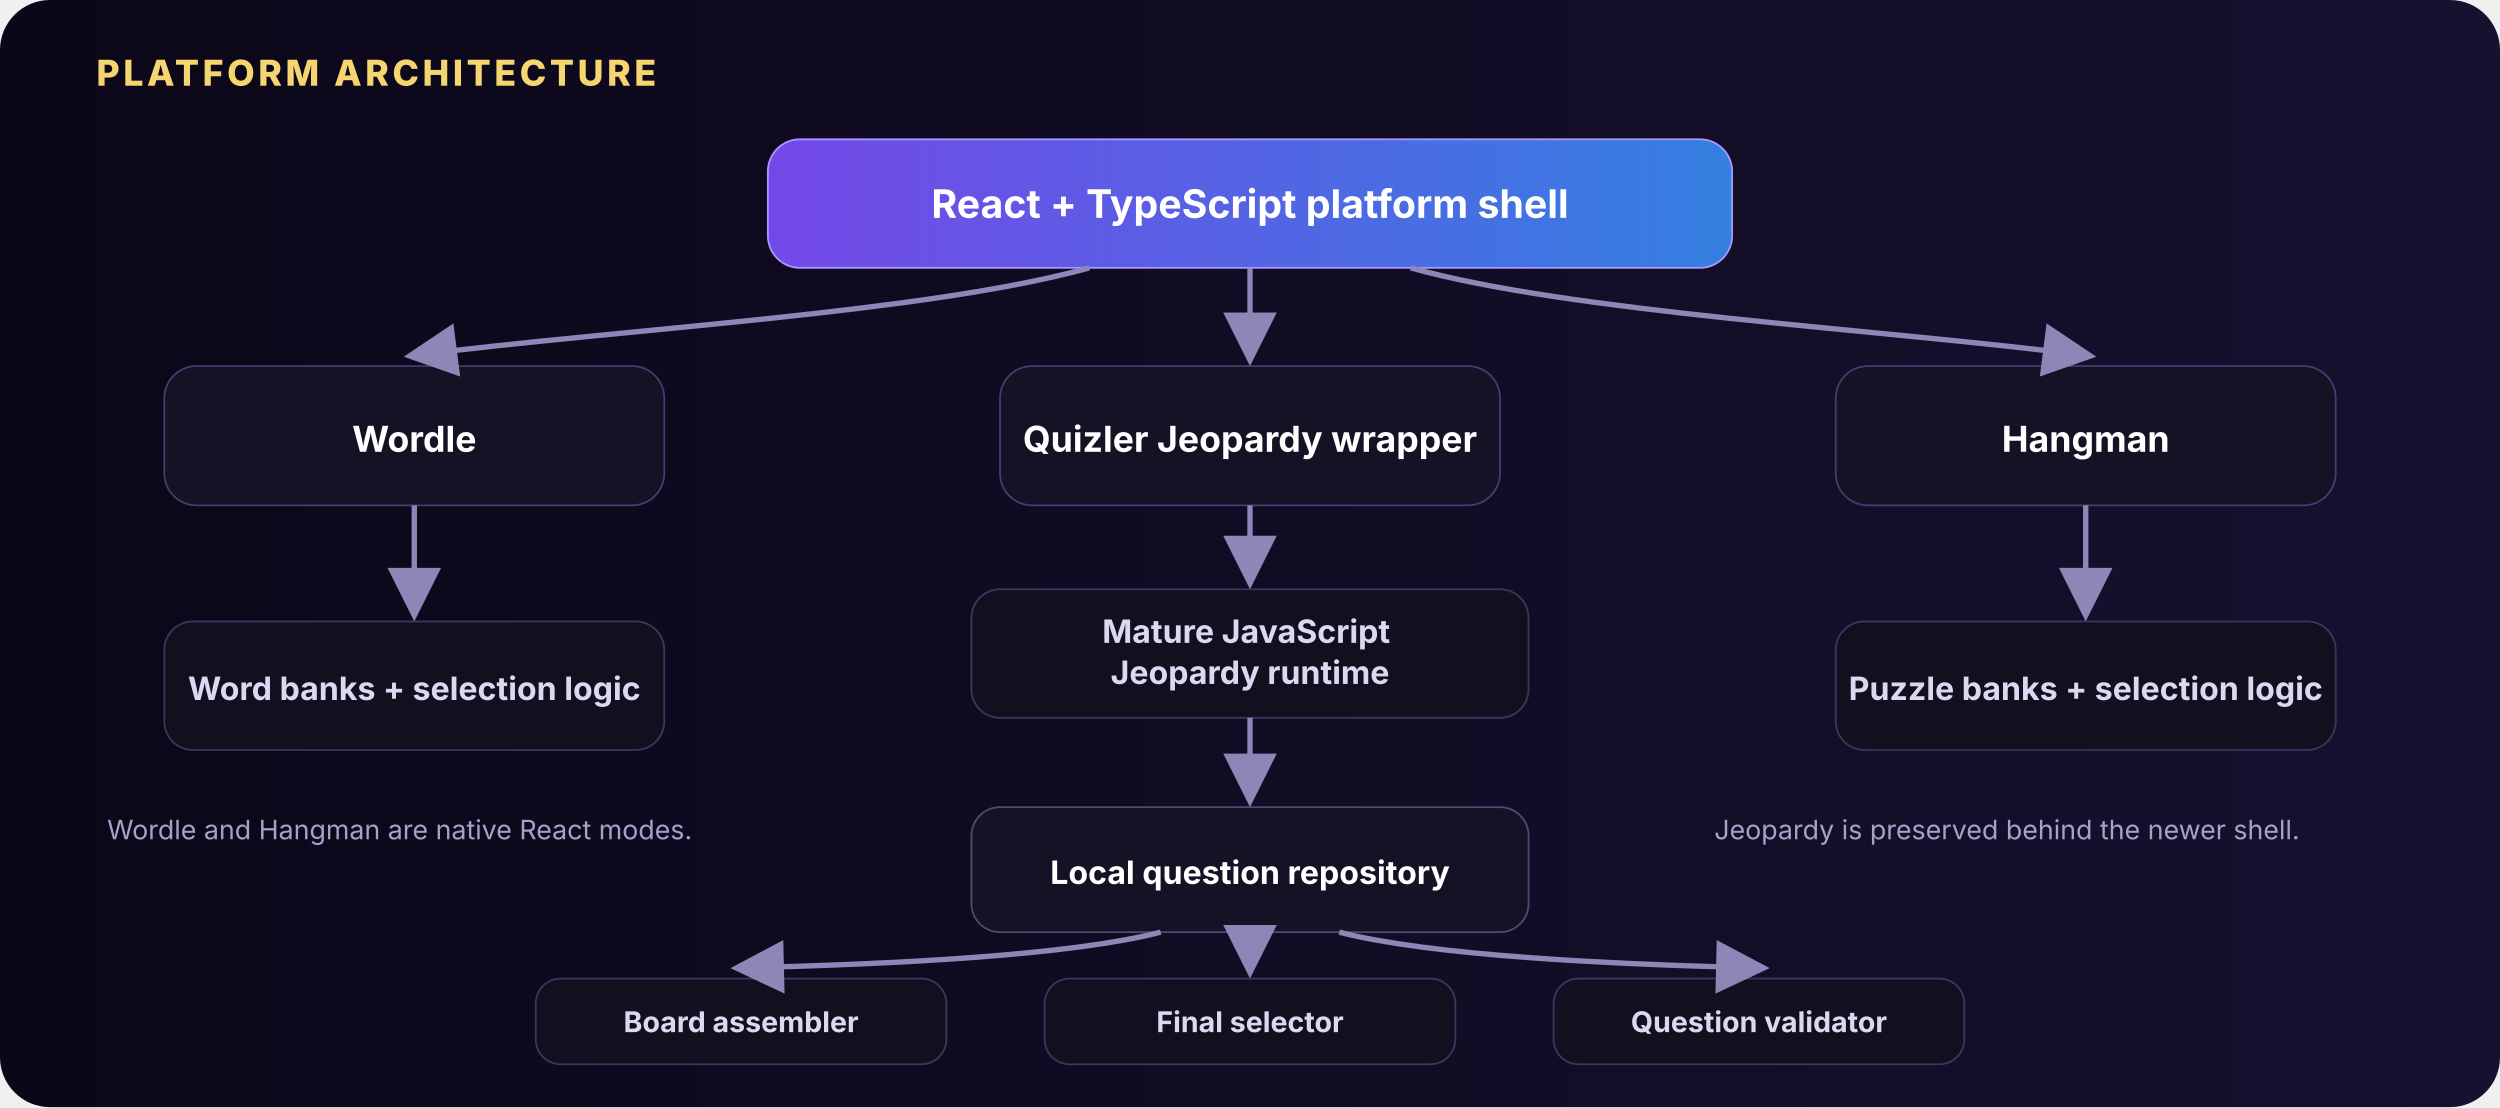
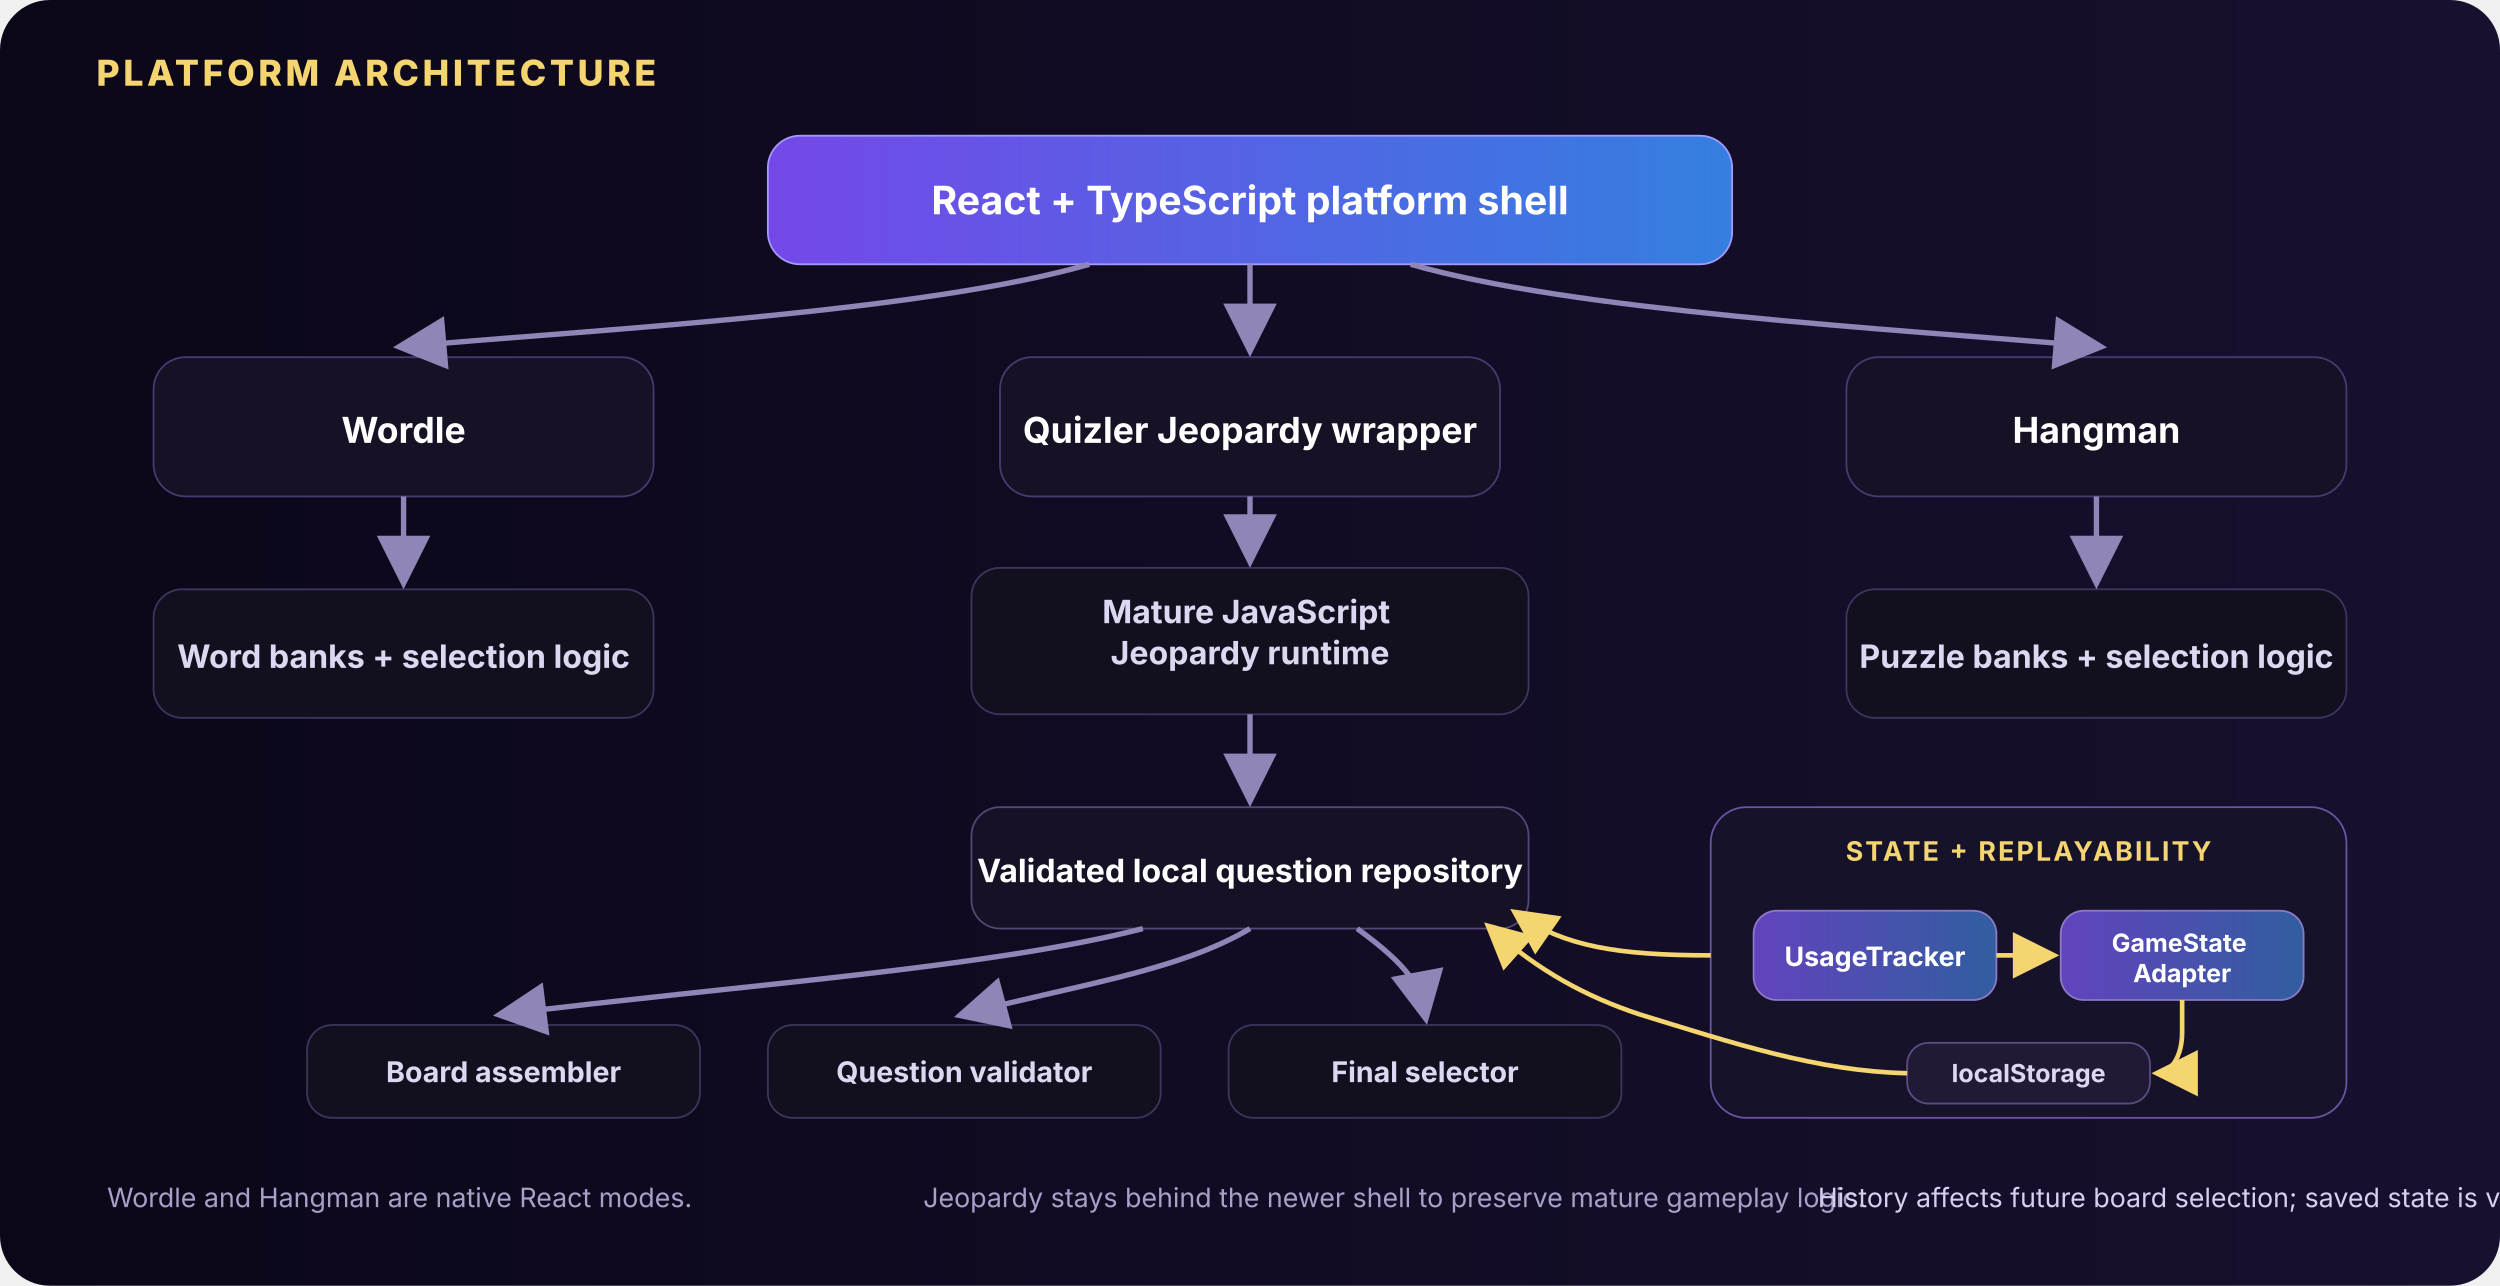
- <svg xmlns="http://www.w3.org/2000/svg" width="1400" height="620" viewBox="0 0 1400 620" role="img" aria-labelledby="title desc">
+ <svg xmlns="http://www.w3.org/2000/svg" width="1400" height="720" viewBox="0 0 1400 720" role="img" aria-labelledby="title desc">
  <defs>
    <linearGradient id="bg" x1="0" x2="1">
      <stop offset="0" stop-color="#0b0718" />
      <stop offset="1" stop-color="#17102f" />
    </linearGradient>
    <linearGradient id="top" x1="0" x2="1">
      <stop offset="0" stop-color="#7448e8" />
      <stop offset="1" stop-color="#347fe0" />
    </linearGradient>
+     <linearGradient id="state" x1="0" x2="1">
+       <stop offset="0" stop-color="#6243bd" />
+       <stop offset="1" stop-color="#315e9f" />
+     </linearGradient>
    <marker id="arrow" markerWidth="10" markerHeight="10" refX="8" refY="5" orient="auto">
      <path d="M0,0 L10,5 L0,10 z" fill="#8f85b7" />
    </marker>
+     <marker id="stateArrow" markerWidth="10" markerHeight="10" refX="8" refY="5" orient="auto">
+       <path d="M0,0 L10,5 L0,10 z" fill="#f5d56f" />
+     </marker>
  </defs>
-   <rect width="1400" height="620" rx="28" fill="url(#bg)" />
+   <rect width="1400" height="720" rx="28" fill="url(#bg)" />
  <text x="54" y="48" fill="#f5d56f" font-family="Inter,Segoe UI,Arial,sans-serif" font-size="20" font-weight="800" letter-spacing="2">PLATFORM ARCHITECTURE</text>
  <g font-family="Inter,Segoe UI,Arial,sans-serif" text-anchor="middle" font-weight="700">
-     <rect x="430" y="78" width="540" height="72" rx="18" fill="url(#top)" stroke="#a59aff" />
-     <text x="700" y="122" fill="#fff" font-size="22">React + TypeScript platform shell</text>
+     <rect x="430" y="76" width="540" height="72" rx="18" fill="url(#top)" stroke="#a59aff" />
+     <text x="700" y="120" fill="#fff" font-size="22">React + TypeScript platform shell</text>
    <g fill="#171126" stroke="#463b70">
-       <rect x="92" y="205" width="280" height="78" rx="18" />
-       <rect x="560" y="205" width="280" height="78" rx="18" />
-       <rect x="1028" y="205" width="280" height="78" rx="18" />
+       <rect x="86" y="200" width="280" height="78" rx="18" />
+       <rect x="560" y="200" width="280" height="78" rx="18" />
+       <rect x="1034" y="200" width="280" height="78" rx="18" />
    </g>
-     <text x="232" y="253" fill="#fff" font-size="20">Wordle</text>
-     <text x="700" y="253" fill="#fff" font-size="20">Quizler Jeopardy wrapper</text>
-     <text x="1168" y="253" fill="#fff" font-size="20">Hangman</text>
+     <text x="226" y="248" fill="#fff" font-size="20">Wordle</text>
+     <text x="700" y="248" fill="#fff" font-size="20">Quizler Jeopardy wrapper</text>
+     <text x="1174" y="248" fill="#fff" font-size="20">Hangman</text>
    <g fill="#12101f" stroke="#3d355e">
-       <rect x="92" y="348" width="280" height="72" rx="16" />
-       <rect x="1028" y="348" width="280" height="72" rx="16" />
-       <rect x="544" y="330" width="312" height="72" rx="16" />
+       <rect x="86" y="330" width="280" height="72" rx="16" />
+       <rect x="1034" y="330" width="280" height="72" rx="16" />
+       <rect x="544" y="318" width="312" height="82" rx="16" />
    </g>
-     <text x="232" y="392" fill="#ded7f2" font-size="18">Word banks + selection logic</text>
-     <text x="1168" y="392" fill="#ded7f2" font-size="18">Puzzle banks + selection logic</text>
-     <text x="700" y="360" fill="#ded7f2" font-size="18">
+     <text x="226" y="374" fill="#ded7f2" font-size="18">Word banks + selection logic</text>
+     <text x="1174" y="374" fill="#ded7f2" font-size="18">Puzzle banks + selection logic</text>
+     <text x="700" y="349" fill="#ded7f2" font-size="18">
      <tspan x="700">Mature JavaScript</tspan>
      <tspan x="700" dy="23">Jeopardy runtime</tspan>
    </text>
-     <rect x="544" y="452" width="312" height="70" rx="16" fill="#171126" stroke="#514875" />
-     <text x="700" y="495" fill="#fff" font-size="18">Local question repository</text>
+     <rect x="544" y="452" width="312" height="68" rx="16" fill="#171126" stroke="#514875" />
+     <text x="700" y="494" fill="#fff" font-size="18">Validated local question repository</text>
    <g fill="#12101f" stroke="#3d355e">
-       <rect x="300" y="548" width="230" height="48" rx="14" />
-       <rect x="585" y="548" width="230" height="48" rx="14" />
-       <rect x="870" y="548" width="230" height="48" rx="14" />
+       <rect x="172" y="574" width="220" height="52" rx="14" />
+       <rect x="430" y="574" width="220" height="52" rx="14" />
+       <rect x="688" y="574" width="220" height="52" rx="14" />
    </g>
-     <text x="415" y="578" fill="#ded7f2" font-size="16">Board assembler</text>
-     <text x="700" y="578" fill="#ded7f2" font-size="16">Final selector</text>
-     <text x="985" y="578" fill="#ded7f2" font-size="16">Question validator</text>
+     <text x="282" y="606" fill="#ded7f2" font-size="16">Board assembler</text>
+     <text x="540" y="606" fill="#ded7f2" font-size="16">Question validator</text>
+     <text x="798" y="606" fill="#ded7f2" font-size="16">Final selector</text>
+     <rect x="958" y="452" width="356" height="174" rx="20" fill="#15122a" stroke="#6755a2" />
+     <text x="1136" y="482" fill="#f5d56f" font-size="15" letter-spacing="1.2">STATE + REPLAYABILITY</text>
+     <rect x="982" y="510" width="136" height="50" rx="13" fill="url(#state)" stroke="#8c79c9" />
+     <rect x="1154" y="510" width="136" height="50" rx="13" fill="url(#state)" stroke="#8c79c9" />
+     <rect x="1068" y="584" width="136" height="34" rx="12" fill="#211a37" stroke="#5b4c84" />
+     <text x="1050" y="541" fill="#fff" font-size="15">UsageTracker</text>
+     <text x="1222" y="533" fill="#fff" font-size="14">
+       <tspan x="1222">GameState</tspan>
+       <tspan x="1222" dy="17">Adapter</tspan>
+     </text>
+     <text x="1136" y="606" fill="#ded7f2" font-size="14">localStorage</text>
  </g>
  <g stroke="#8f85b7" stroke-width="3" fill="none" marker-end="url(#arrow)">
-     <path d="M610 150 C520 175, 350 184, 232 199" />
-     <path d="M700 150 V199" />
-     <path d="M790 150 C880 175, 1050 184, 1168 199" />
-     <path d="M232 283 V342" />
-     <path d="M1168 283 V342" />
-     <path d="M700 283 V324" />
-     <path d="M700 402 V446" />
-     <path d="M650 522 C600 535, 500 540, 415 542" />
-     <path d="M700 522 V542" />
-     <path d="M750 522 C800 535, 900 540, 985 542" />
+     <path d="M610 148 C520 174, 344 184, 226 194" />
+     <path d="M700 148 V194" />
+     <path d="M790 148 C880 174, 1056 184, 1174 194" />
+     <path d="M226 278 V324" />
+     <path d="M1174 278 V324" />
+     <path d="M700 278 V312" />
+     <path d="M700 400 V446" />
+     <path d="M640 520 C555 542, 410 552, 282 568" />
+     <path d="M700 520 C660 544, 600 552, 540 568" />
+     <path d="M760 520 C790 542, 795 552, 798 568" />
  </g>
-   <text x="60" y="470" fill="#a9a0c9" font-family="Inter,Segoe UI,Arial,sans-serif" font-size="15">Wordle and Hangman are native React modes.</text>
-   <text x="960" y="470" fill="#a9a0c9" font-family="Inter,Segoe UI,Arial,sans-serif" font-size="15">Jeopardy is preserved behind the newer shell.</text>
+   <g stroke="#f5d56f" stroke-width="2.6" fill="none" marker-end="url(#stateArrow)">
+     <path d="M958 535 C906 535, 876 530, 850 512" />
+     <path d="M1118 535 H1148" />
+     <path d="M1222 560 V578 C1222 596 1212 601 1210 601" />
+     <path d="M1068 601 C1018 600, 970 584, 918 568 C888 558, 862 544, 835 520" />
+   </g>
+   <text x="60" y="676" fill="#a9a0c9" font-family="Inter,Segoe UI,Arial,sans-serif" font-size="15">Wordle and Hangman are native React modes.</text>
+   <text x="517" y="676" fill="#a9a0c9" font-family="Inter,Segoe UI,Arial,sans-serif" font-size="15">Jeopardy stays behind the newer shell to preserve mature gameplay logic.</text>
+   <text x="1018" y="676" fill="#d7cff0" font-family="Inter,Segoe UI,Arial,sans-serif" font-size="15">History affects future board selection; saved state is validated before resume.</text>
</svg>
